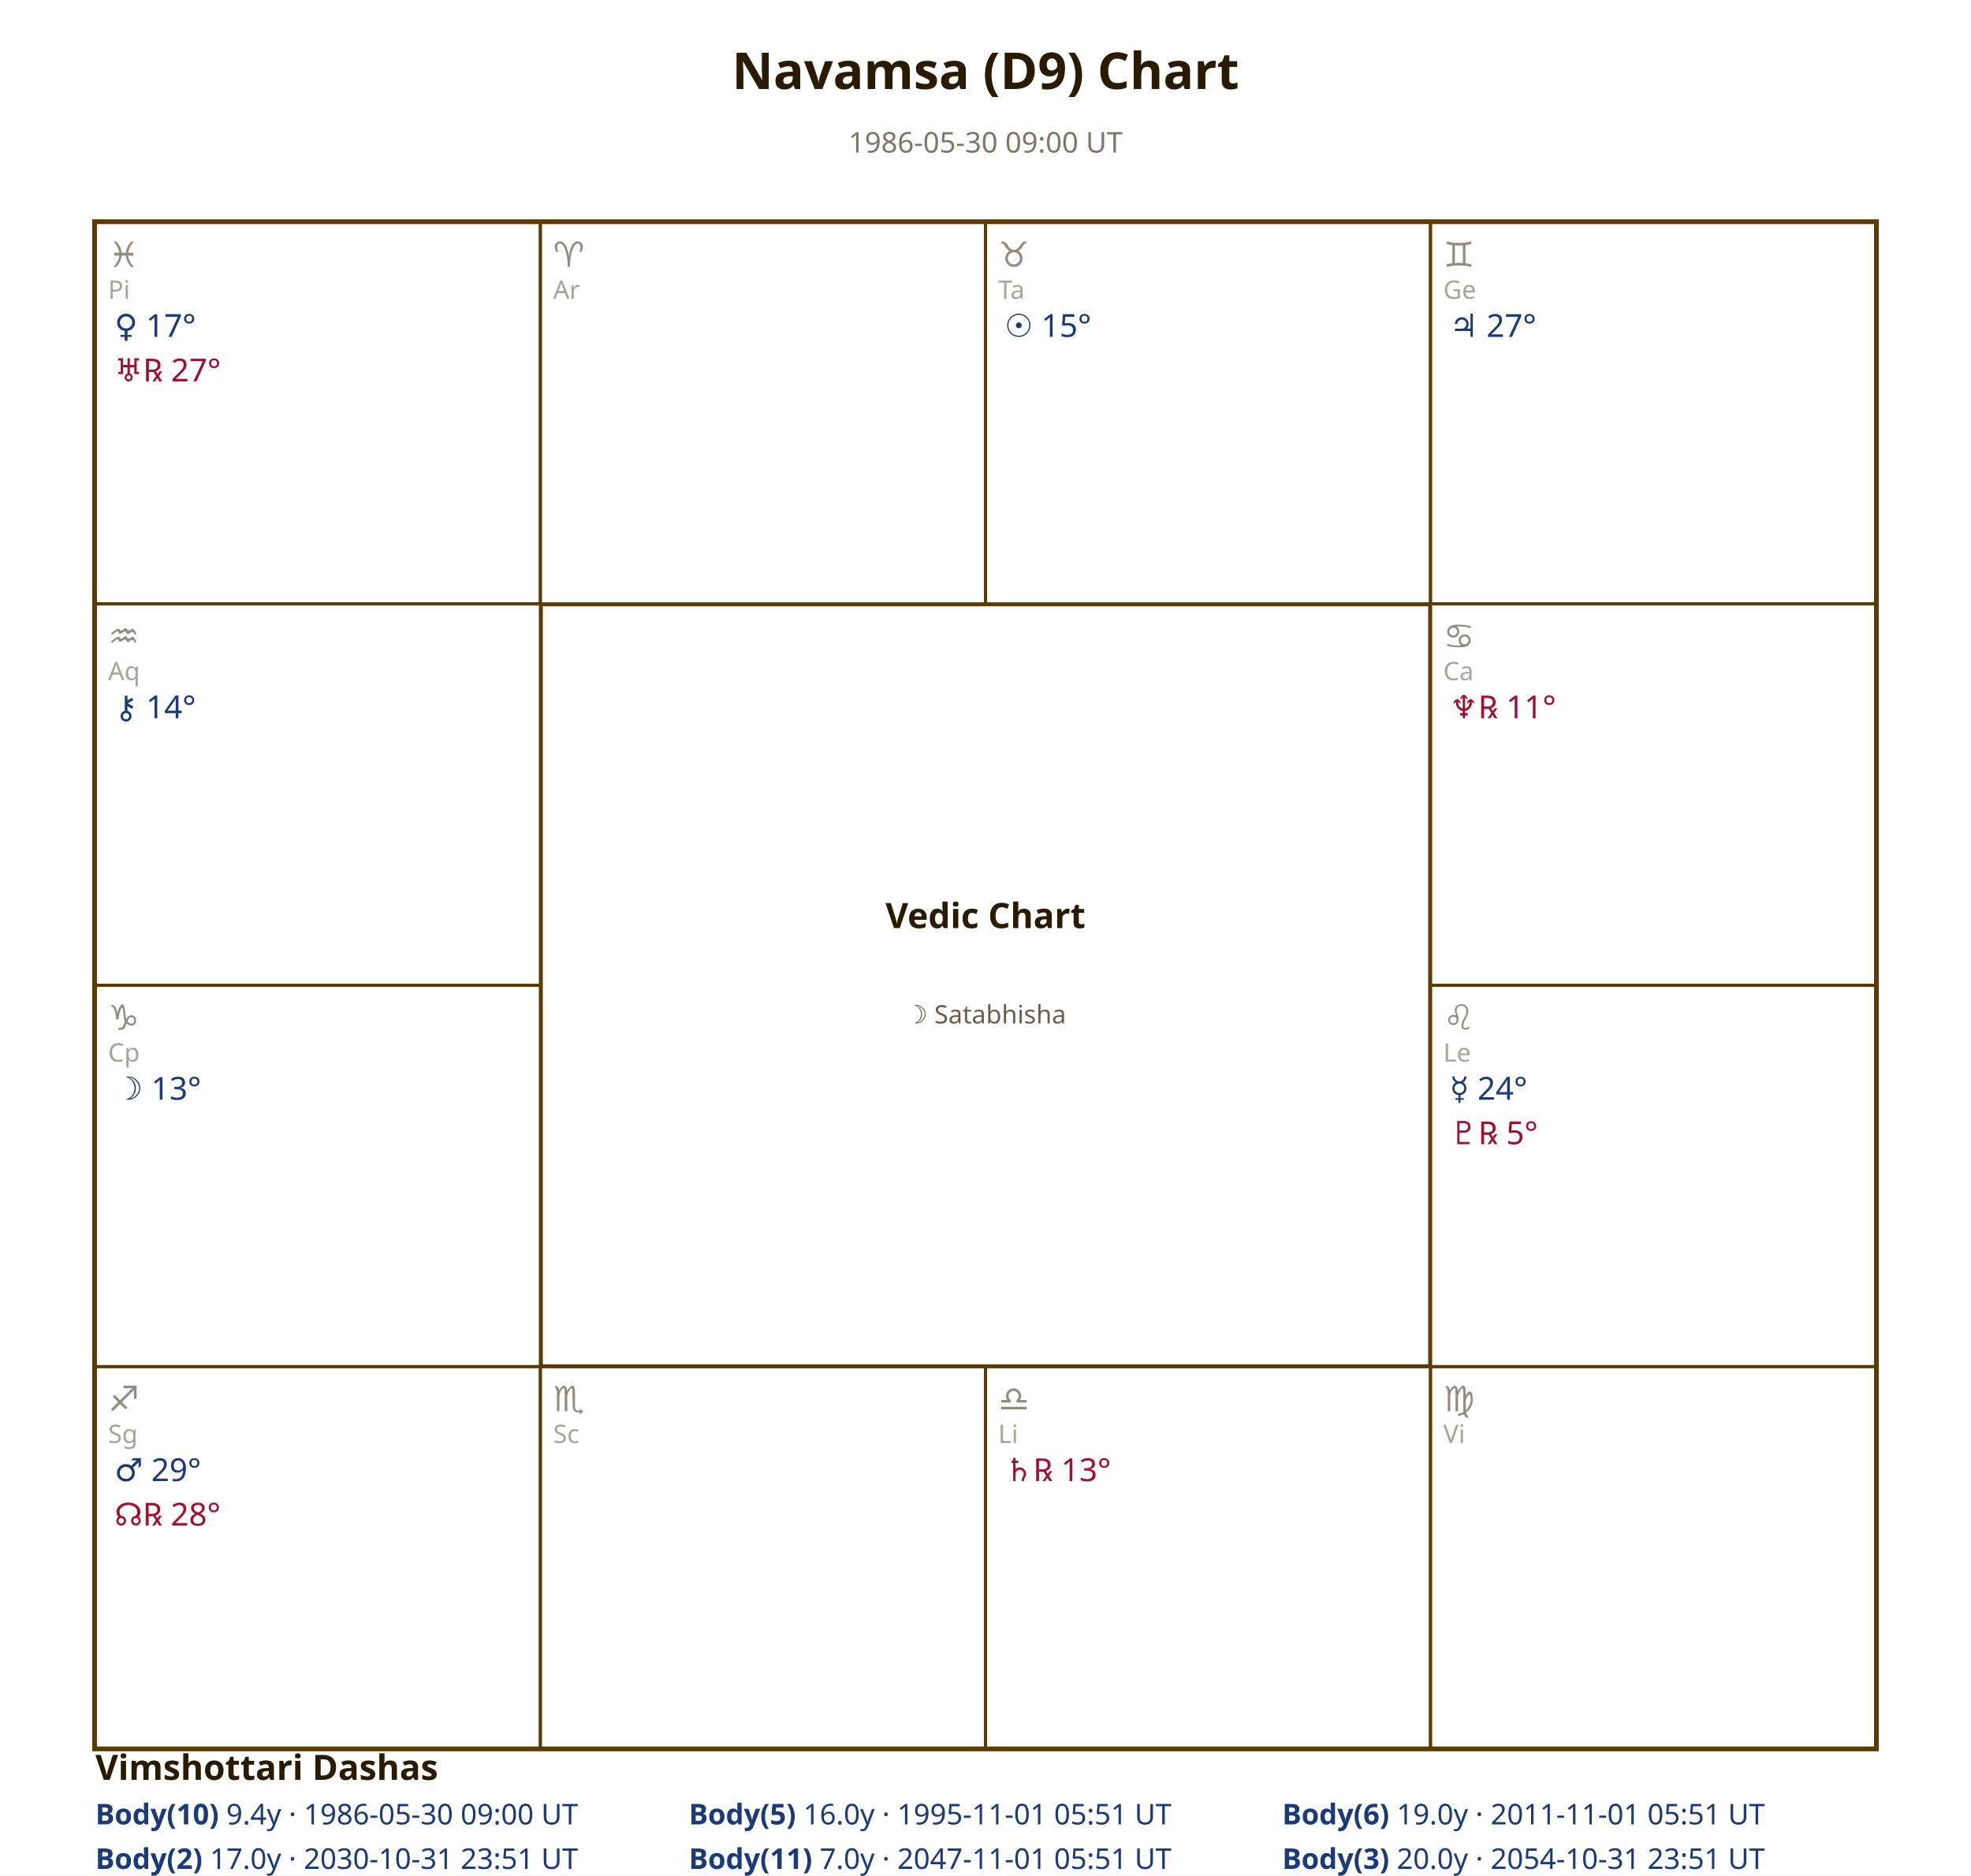
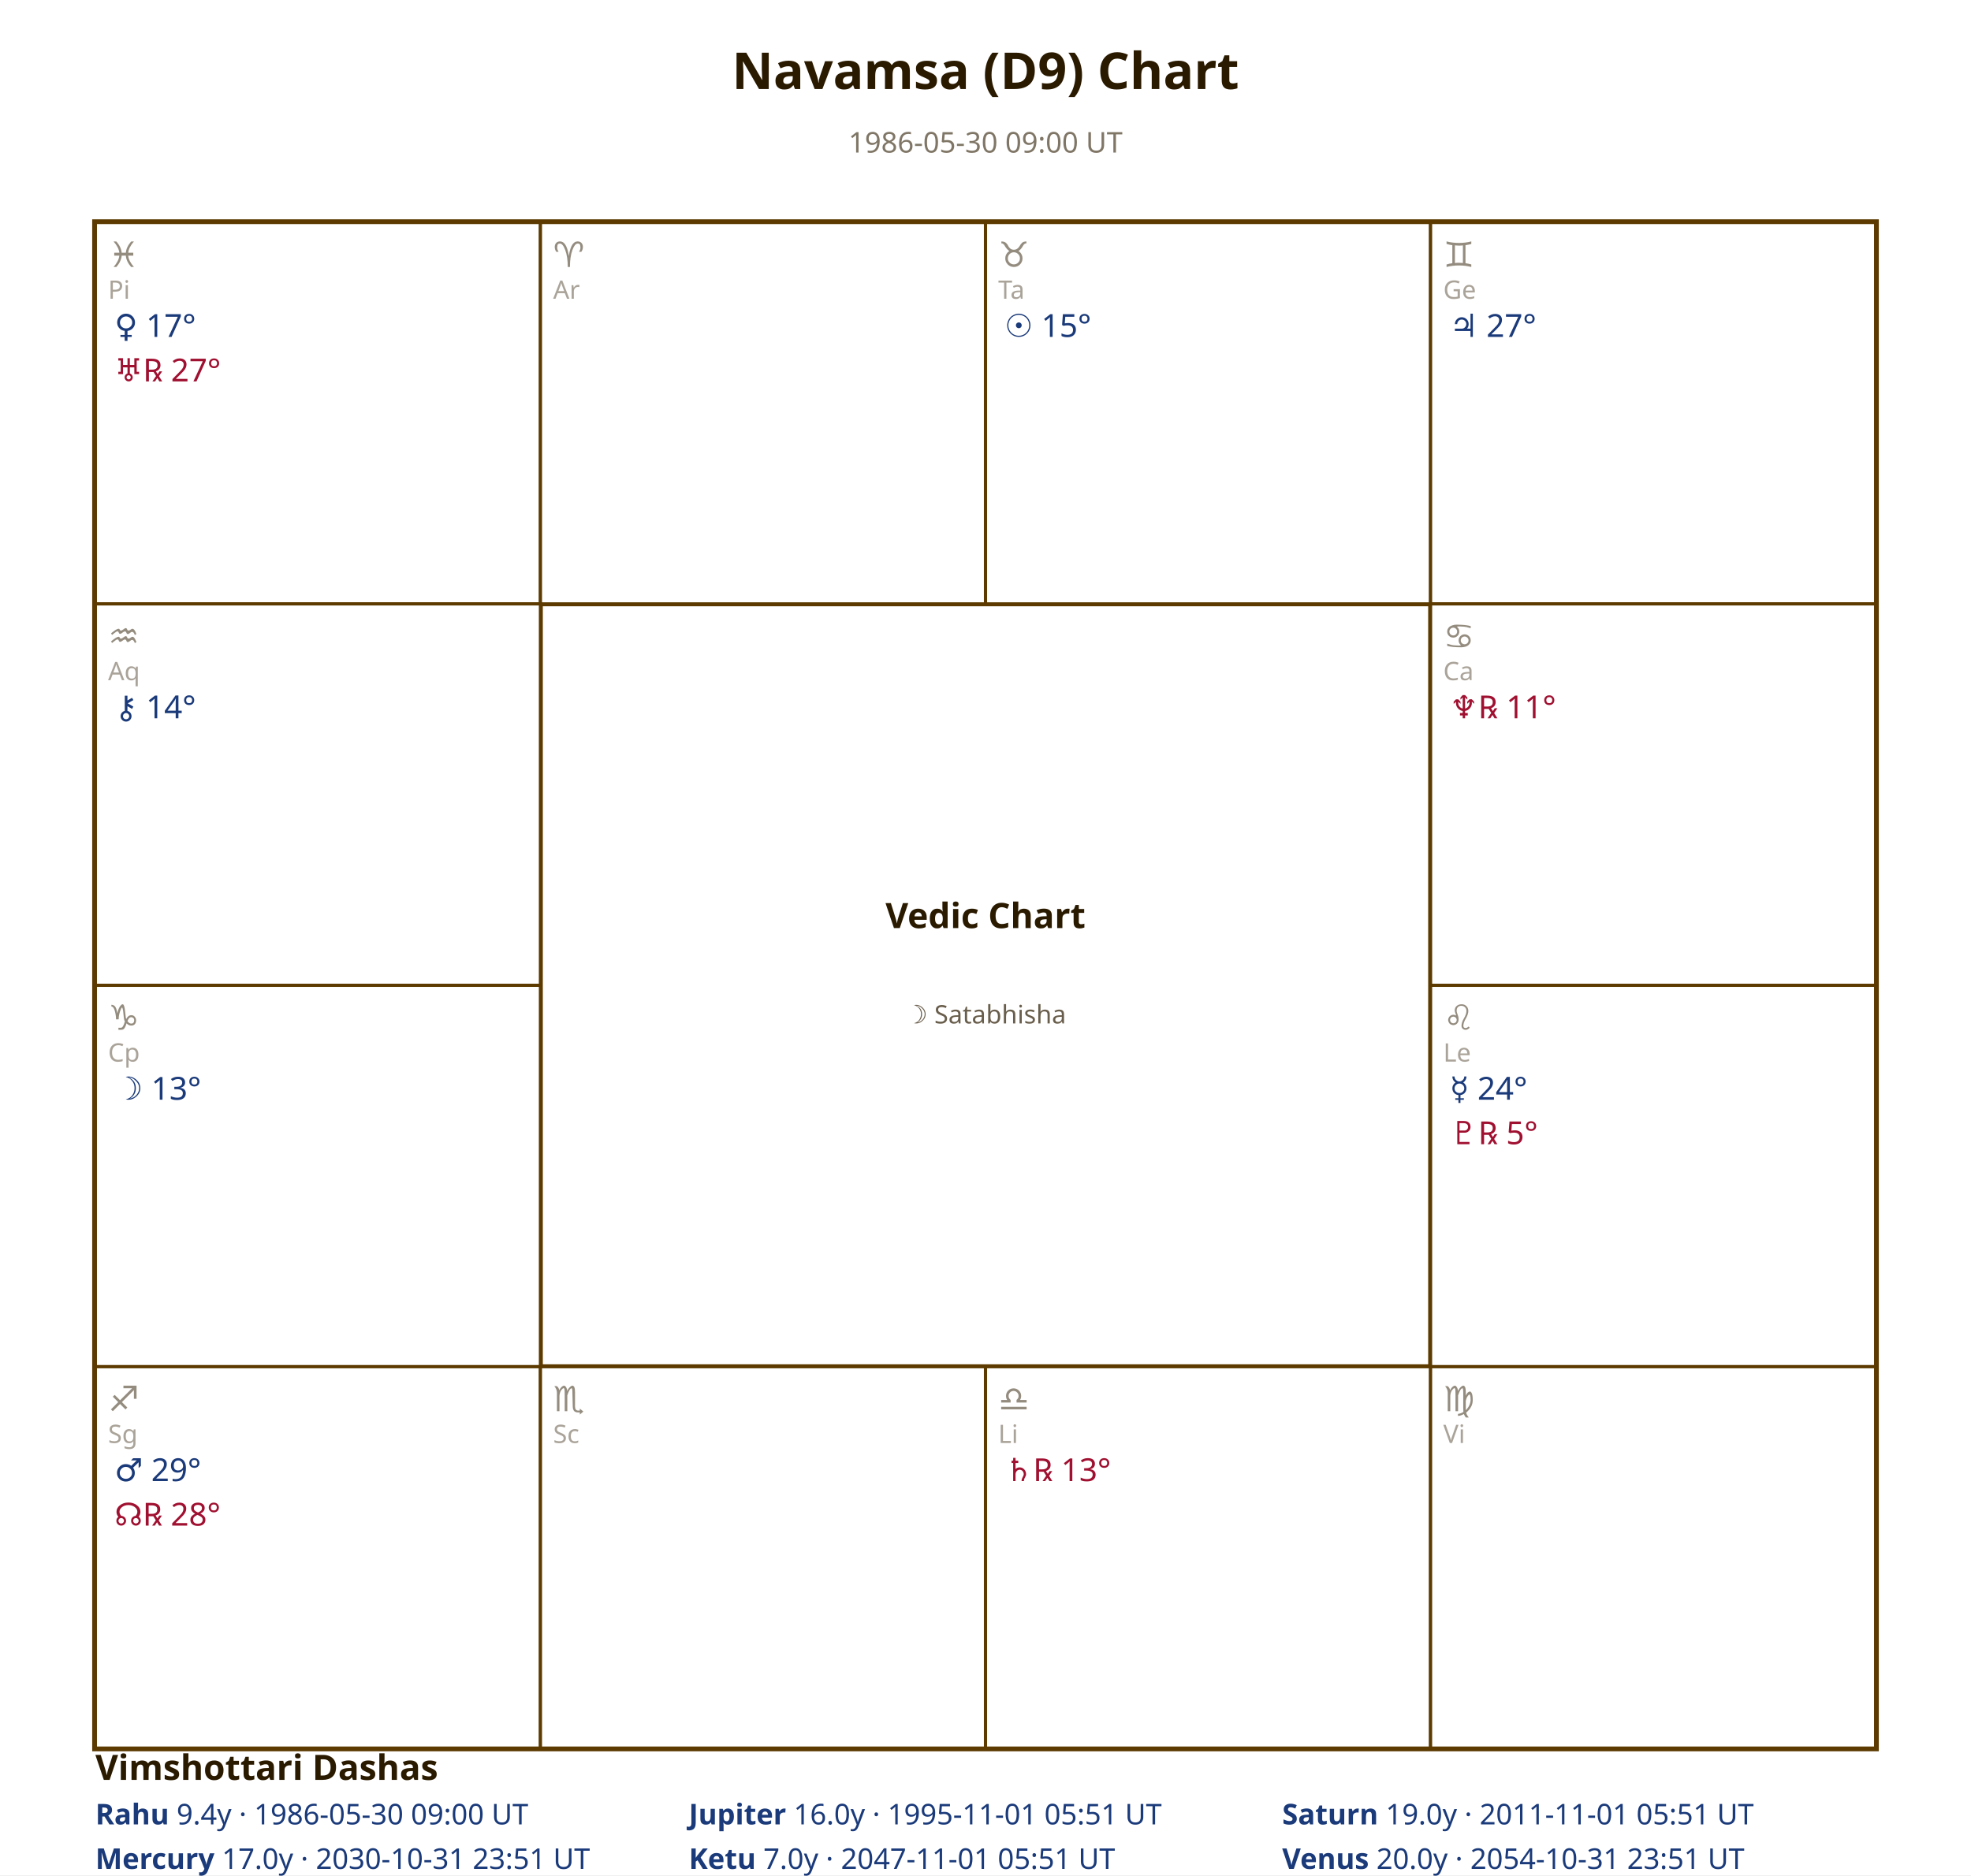
<svg xmlns="http://www.w3.org/2000/svg" viewBox="0 0 620 590" width="620" height="590">
  <rect width="620" height="590" fill="#ffffff" />
  <text x="310.00" y="28" text-anchor="middle" font-size="16" font-weight="600" font-family="'Segoe UI',system-ui,sans-serif" fill="#2a1a00">Navamsa (D9) Chart</text>
  <text x="310.00" y="48" text-anchor="middle" font-size="9" font-family="'Segoe UI',system-ui,sans-serif" fill="#2a1a00" opacity=".6">1986-05-30 09:00 UT</text>
  <rect x="30" y="70" width="560.00" height="480.00" fill="none" stroke="#5c3a00" stroke-width="2.0" />
  <rect x="170.00" y="190.00" width="280.00" height="240.00" fill="#ffffff" stroke="#5c3a00" stroke-width="1.5" />
  <text x="310.00" y="292.00" text-anchor="middle" font-size="11" font-weight="600" font-family="'Segoe UI',system-ui,sans-serif" fill="#2a1a00">Vedic Chart</text>
  <text x="310.00" y="322.00" text-anchor="middle" font-size="8" font-family="'Segoe UI',system-ui,sans-serif" fill="#2a1a00" opacity=".7">☽ Satabhisha</text>
  <rect x="30.00" y="70.00" width="140.00" height="120.00" fill="#ffffff" stroke="#5c3a00" stroke-width="1.0" />
  <text x="34.00" y="84.00" font-size="11" font-family="serif" fill="#2a1a00" opacity=".5">♓</text>
  <text x="34.00" y="94.00" font-size="8" font-family="'Segoe UI',system-ui,sans-serif" fill="#2a1a00" opacity=".4">Pi</text>
  <text x="36.00" y="106.00" font-size="10" font-family="'Segoe UI',system-ui,sans-serif" fill="#1a3a7a">♀︎ 17°</text>
  <text x="36.00" y="120.00" font-size="10" font-family="'Segoe UI',system-ui,sans-serif" fill="#a01030">♅︎℞ 27°</text>
  <rect x="170.00" y="70.00" width="140.00" height="120.00" fill="#ffffff" stroke="#5c3a00" stroke-width="1.0" />
  <text x="174.00" y="84.00" font-size="11" font-family="serif" fill="#2a1a00" opacity=".5">♈</text>
  <text x="174.00" y="94.00" font-size="8" font-family="'Segoe UI',system-ui,sans-serif" fill="#2a1a00" opacity=".4">Ar</text>
  <rect x="310.00" y="70.00" width="140.00" height="120.00" fill="#ffffff" stroke="#5c3a00" stroke-width="1.0" />
  <text x="314.00" y="84.00" font-size="11" font-family="serif" fill="#2a1a00" opacity=".5">♉</text>
  <text x="314.00" y="94.00" font-size="8" font-family="'Segoe UI',system-ui,sans-serif" fill="#2a1a00" opacity=".4">Ta</text>
  <text x="316.00" y="106.00" font-size="10" font-family="'Segoe UI',system-ui,sans-serif" fill="#1a3a7a">☉︎ 15°</text>
  <rect x="450.00" y="70.00" width="140.00" height="120.00" fill="#ffffff" stroke="#5c3a00" stroke-width="1.0" />
  <text x="454.00" y="84.00" font-size="11" font-family="serif" fill="#2a1a00" opacity=".5">♊</text>
  <text x="454.00" y="94.00" font-size="8" font-family="'Segoe UI',system-ui,sans-serif" fill="#2a1a00" opacity=".4">Ge</text>
  <text x="456.00" y="106.00" font-size="10" font-family="'Segoe UI',system-ui,sans-serif" fill="#1a3a7a">♃︎ 27°</text>
  <rect x="30.00" y="190.00" width="140.00" height="120.00" fill="#ffffff" stroke="#5c3a00" stroke-width="1.0" />
  <text x="34.00" y="204.00" font-size="11" font-family="serif" fill="#2a1a00" opacity=".5">♒</text>
  <text x="34.00" y="214.00" font-size="8" font-family="'Segoe UI',system-ui,sans-serif" fill="#2a1a00" opacity=".4">Aq</text>
  <text x="36.00" y="226.00" font-size="10" font-family="'Segoe UI',system-ui,sans-serif" fill="#1a3a7a">⚷︎ 14°</text>
  <rect x="450.00" y="190.00" width="140.00" height="120.00" fill="#ffffff" stroke="#5c3a00" stroke-width="1.0" />
  <text x="454.00" y="204.00" font-size="11" font-family="serif" fill="#2a1a00" opacity=".5">♋</text>
  <text x="454.00" y="214.00" font-size="8" font-family="'Segoe UI',system-ui,sans-serif" fill="#2a1a00" opacity=".4">Ca</text>
  <text x="456.00" y="226.00" font-size="10" font-family="'Segoe UI',system-ui,sans-serif" fill="#a01030">♆︎℞ 11°</text>
  <rect x="30.00" y="310.00" width="140.00" height="120.00" fill="#ffffff" stroke="#5c3a00" stroke-width="1.0" />
  <text x="34.00" y="324.00" font-size="11" font-family="serif" fill="#2a1a00" opacity=".5">♑</text>
  <text x="34.00" y="334.00" font-size="8" font-family="'Segoe UI',system-ui,sans-serif" fill="#2a1a00" opacity=".4">Cp</text>
  <text x="36.00" y="346.00" font-size="10" font-family="'Segoe UI',system-ui,sans-serif" fill="#1a3a7a">☽︎ 13°</text>
  <rect x="450.00" y="310.00" width="140.00" height="120.00" fill="#ffffff" stroke="#5c3a00" stroke-width="1.0" />
  <text x="454.00" y="324.00" font-size="11" font-family="serif" fill="#2a1a00" opacity=".5">♌</text>
  <text x="454.00" y="334.00" font-size="8" font-family="'Segoe UI',system-ui,sans-serif" fill="#2a1a00" opacity=".4">Le</text>
  <text x="456.00" y="346.00" font-size="10" font-family="'Segoe UI',system-ui,sans-serif" fill="#1a3a7a">☿︎ 24°</text>
  <text x="456.00" y="360.00" font-size="10" font-family="'Segoe UI',system-ui,sans-serif" fill="#a01030">♇︎℞ 5°</text>
  <rect x="30.00" y="430.00" width="140.00" height="120.00" fill="#ffffff" stroke="#5c3a00" stroke-width="1.0" />
  <text x="34.00" y="444.00" font-size="11" font-family="serif" fill="#2a1a00" opacity=".5">♐</text>
  <text x="34.00" y="454.00" font-size="8" font-family="'Segoe UI',system-ui,sans-serif" fill="#2a1a00" opacity=".4">Sg</text>
  <text x="36.00" y="466.00" font-size="10" font-family="'Segoe UI',system-ui,sans-serif" fill="#1a3a7a">♂︎ 29°</text>
  <text x="36.00" y="480.00" font-size="10" font-family="'Segoe UI',system-ui,sans-serif" fill="#a01030">☊︎℞ 28°</text>
  <rect x="170.00" y="430.00" width="140.00" height="120.00" fill="#ffffff" stroke="#5c3a00" stroke-width="1.0" />
  <text x="174.00" y="444.00" font-size="11" font-family="serif" fill="#2a1a00" opacity=".5">♏</text>
  <text x="174.00" y="454.00" font-size="8" font-family="'Segoe UI',system-ui,sans-serif" fill="#2a1a00" opacity=".4">Sc</text>
  <rect x="310.00" y="430.00" width="140.00" height="120.00" fill="#ffffff" stroke="#5c3a00" stroke-width="1.0" />
  <text x="314.00" y="444.00" font-size="11" font-family="serif" fill="#2a1a00" opacity=".5">♎</text>
  <text x="314.00" y="454.00" font-size="8" font-family="'Segoe UI',system-ui,sans-serif" fill="#2a1a00" opacity=".4">Li</text>
  <text x="316.00" y="466.00" font-size="10" font-family="'Segoe UI',system-ui,sans-serif" fill="#a01030">♄︎℞ 13°</text>
  <rect x="450.00" y="430.00" width="140.00" height="120.00" fill="#ffffff" stroke="#5c3a00" stroke-width="1.0" />
  <text x="454.00" y="444.00" font-size="11" font-family="serif" fill="#2a1a00" opacity=".5">♍</text>
  <text x="454.00" y="454.00" font-size="8" font-family="'Segoe UI',system-ui,sans-serif" fill="#2a1a00" opacity=".4">Vi</text>
  <text x="30" y="560.00" font-size="11" font-weight="600" font-family="'Segoe UI',system-ui,sans-serif" fill="#2a1a00">Vimshottari Dashas</text>
  <text x="30.00" y="574.00" font-size="9" font-family="'Segoe UI',system-ui,sans-serif" fill="#1a3a7a">
-     <tspan font-weight="600">Body(10)</tspan> 9.4y · 1986-05-30 09:00 UT</text>
+     <tspan font-weight="600">Rahu</tspan> 9.4y · 1986-05-30 09:00 UT</text>
  <text x="216.67" y="574.00" font-size="9" font-family="'Segoe UI',system-ui,sans-serif" fill="#1a3a7a">
-     <tspan font-weight="600">Body(5)</tspan> 16.0y · 1995-11-01 05:51 UT</text>
+     <tspan font-weight="600">Jupiter</tspan> 16.0y · 1995-11-01 05:51 UT</text>
  <text x="403.33" y="574.00" font-size="9" font-family="'Segoe UI',system-ui,sans-serif" fill="#1a3a7a">
-     <tspan font-weight="600">Body(6)</tspan> 19.0y · 2011-11-01 05:51 UT</text>
+     <tspan font-weight="600">Saturn</tspan> 19.0y · 2011-11-01 05:51 UT</text>
  <text x="30.00" y="588.00" font-size="9" font-family="'Segoe UI',system-ui,sans-serif" fill="#1a3a7a">
-     <tspan font-weight="600">Body(2)</tspan> 17.0y · 2030-10-31 23:51 UT</text>
+     <tspan font-weight="600">Mercury</tspan> 17.0y · 2030-10-31 23:51 UT</text>
  <text x="216.67" y="588.00" font-size="9" font-family="'Segoe UI',system-ui,sans-serif" fill="#1a3a7a">
-     <tspan font-weight="600">Body(11)</tspan> 7.0y · 2047-11-01 05:51 UT</text>
+     <tspan font-weight="600">Ketu</tspan> 7.0y · 2047-11-01 05:51 UT</text>
  <text x="403.33" y="588.00" font-size="9" font-family="'Segoe UI',system-ui,sans-serif" fill="#1a3a7a">
-     <tspan font-weight="600">Body(3)</tspan> 20.0y · 2054-10-31 23:51 UT</text>
+     <tspan font-weight="600">Venus</tspan> 20.0y · 2054-10-31 23:51 UT</text>
  <text x="30.00" y="602.00" font-size="9" font-family="'Segoe UI',system-ui,sans-serif" fill="#1a3a7a">
-     <tspan font-weight="600">Body(0)</tspan> 6.0y · 2074-10-31 23:51 UT</text>
+     <tspan font-weight="600">Sun</tspan> 6.0y · 2074-10-31 23:51 UT</text>
  <text x="216.67" y="602.00" font-size="9" font-family="'Segoe UI',system-ui,sans-serif" fill="#1a3a7a">
-     <tspan font-weight="600">Body(1)</tspan> 10.0y · 2080-10-31 11:51 UT</text>
+     <tspan font-weight="600">Moon</tspan> 10.0y · 2080-10-31 11:51 UT</text>
  <text x="403.33" y="602.00" font-size="9" font-family="'Segoe UI',system-ui,sans-serif" fill="#1a3a7a">
-     <tspan font-weight="600">Body(4)</tspan> 7.0y · 2090-10-31 23:51 UT</text>
+     <tspan font-weight="600">Mars</tspan> 7.0y · 2090-10-31 23:51 UT</text>
</svg>
